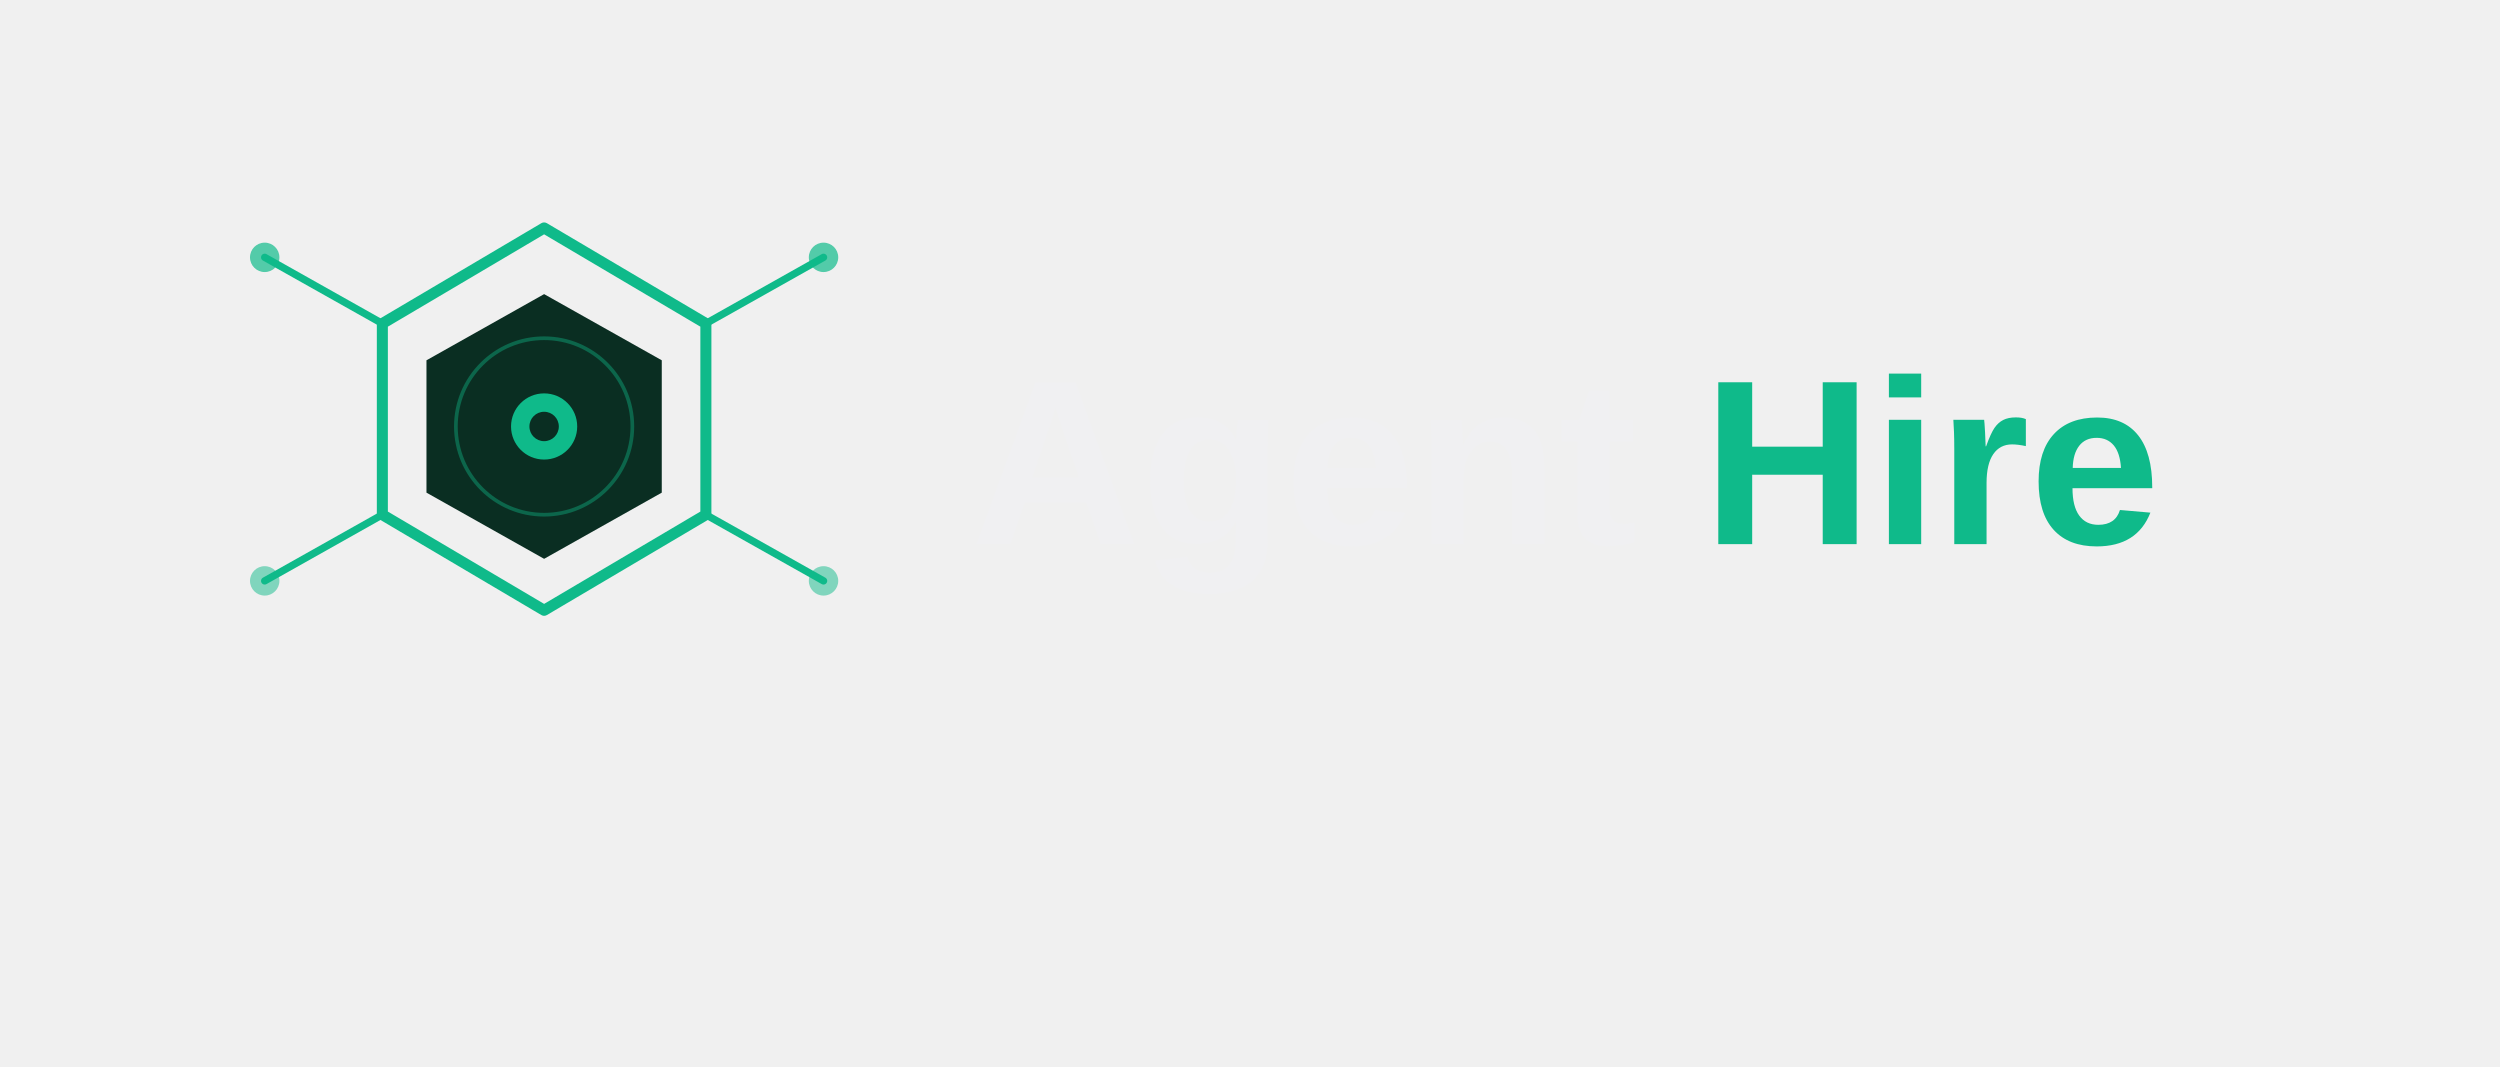
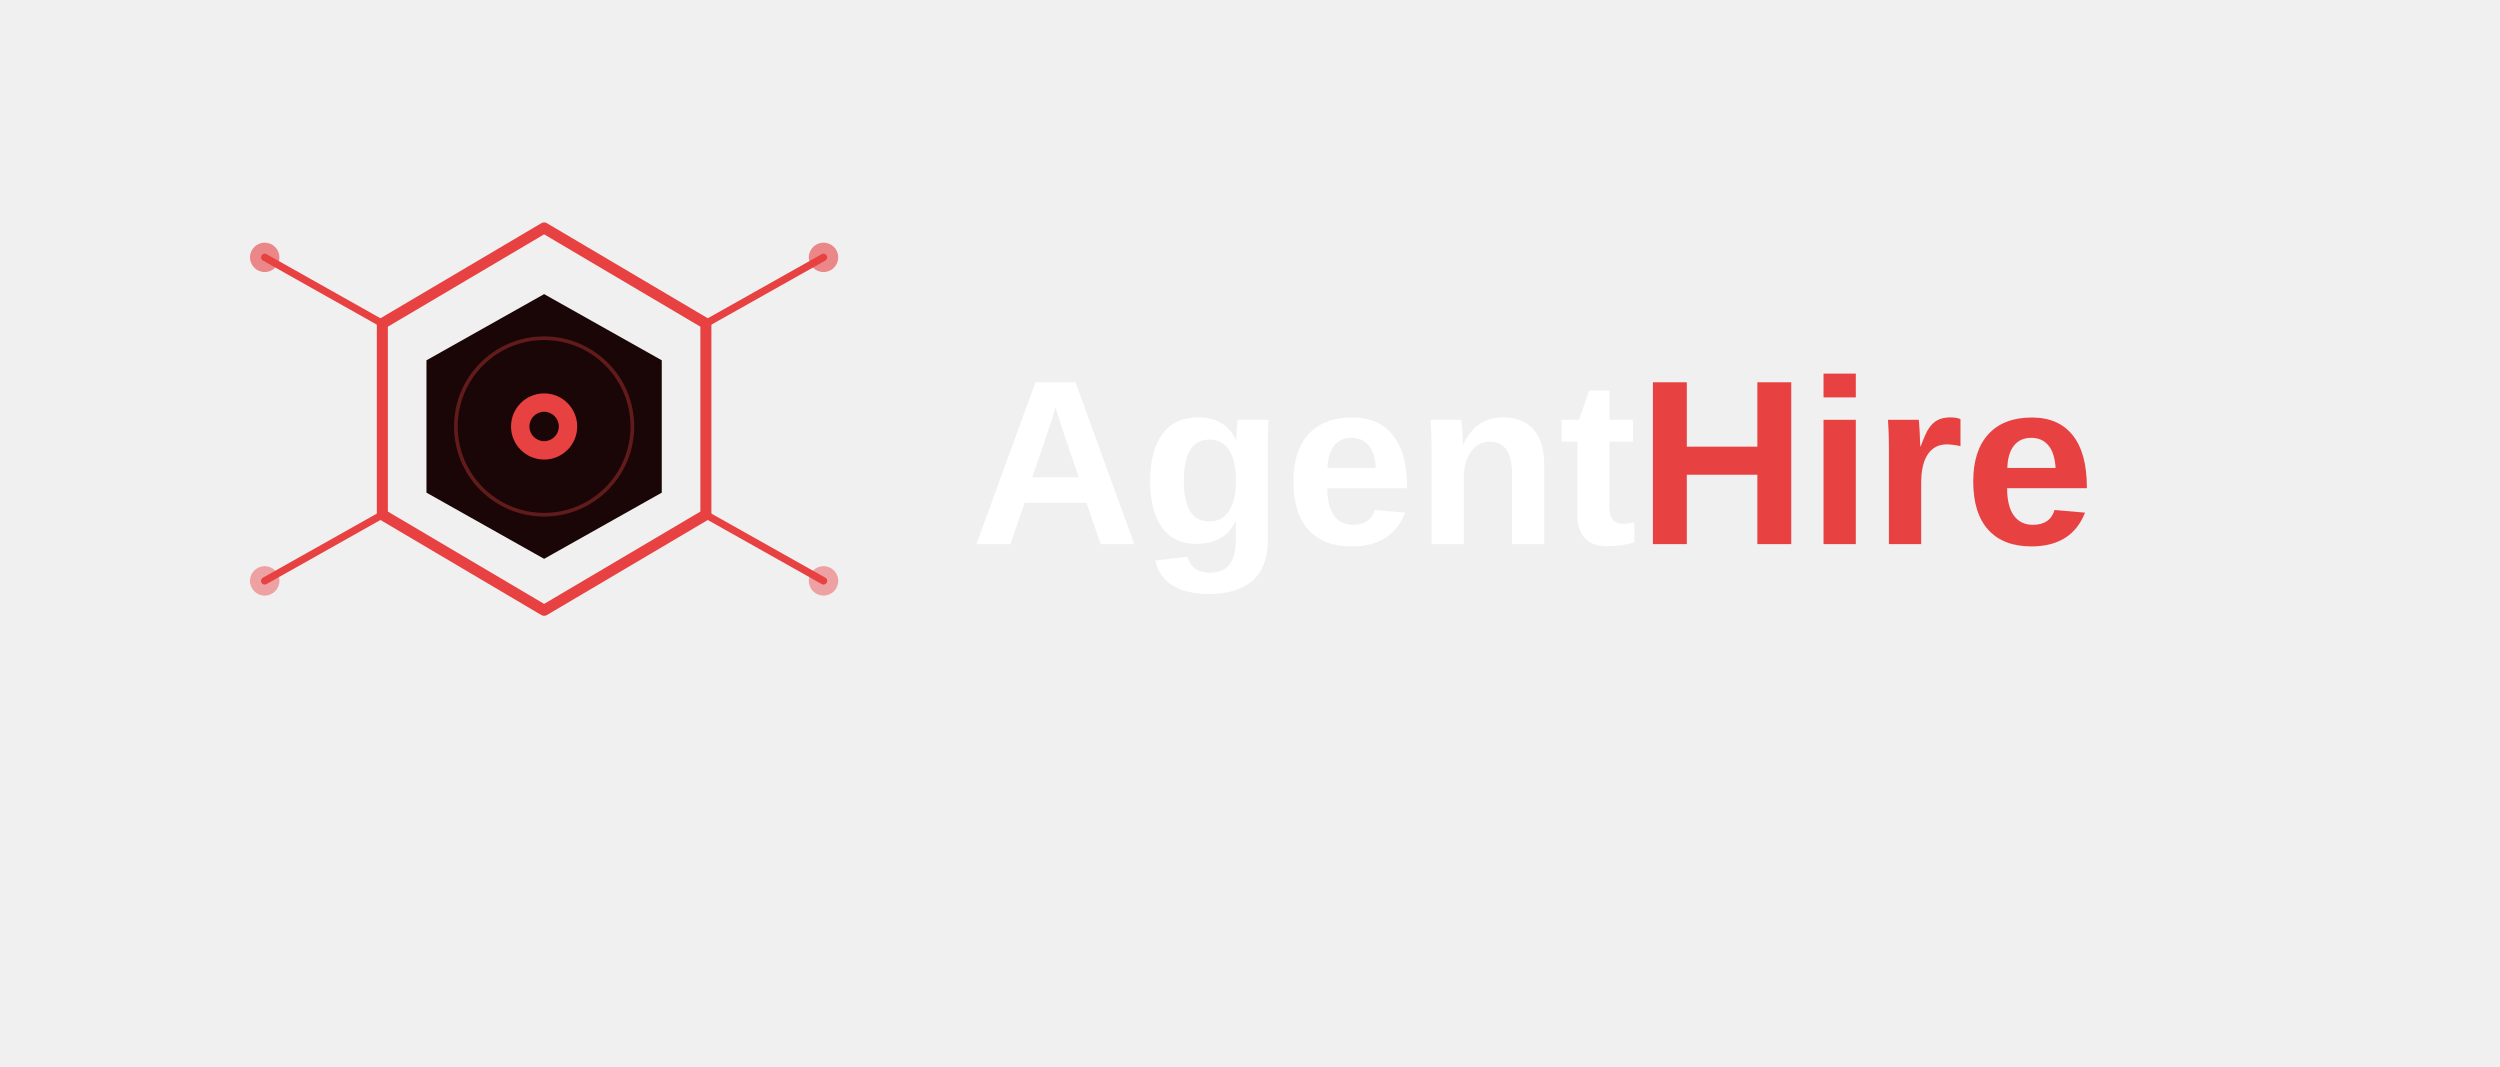
<svg xmlns="http://www.w3.org/2000/svg" width="100%" viewBox="0 0 680 290" role="img" aria-label="AgentHire">
-   <polygon points="148,62 192,88 192,140 148,166 104,140 104,88" fill="none" stroke="#0fba8a" stroke-width="3" stroke-linejoin="round" />
-   <polygon points="148,80 180,98 180,134 148,152 116,134 116,98" fill="#0a2e22" />
-   <circle cx="148" cy="116" r="24" fill="none" stroke="#0fba8a" stroke-width="1" opacity="0.4" />
-   <circle cx="148" cy="116" r="9" fill="#0fba8a" />
-   <circle cx="148" cy="116" r="4" fill="#0a2e22" />
-   <line x1="104" y1="88" x2="72" y2="70" stroke="#0fba8a" stroke-width="2" stroke-linecap="round" />
-   <circle cx="72" cy="70" r="4" fill="#0fba8a" opacity="0.7" />
-   <line x1="192" y1="88" x2="224" y2="70" stroke="#0fba8a" stroke-width="2" stroke-linecap="round" />
-   <circle cx="224" cy="70" r="4" fill="#0fba8a" opacity="0.7" />
-   <line x1="104" y1="140" x2="72" y2="158" stroke="#0fba8a" stroke-width="2" stroke-linecap="round" />
-   <circle cx="72" cy="158" r="4" fill="#0fba8a" opacity="0.5" />
-   <line x1="192" y1="140" x2="224" y2="158" stroke="#0fba8a" stroke-width="2" stroke-linecap="round" />
-   <circle cx="224" cy="158" r="4" fill="#0fba8a" opacity="0.5" />
-   <text x="264" y="148" font-family="'Helvetica Neue', Arial, sans-serif" font-size="64" font-weight="700" fill="#F0F0F2">Agent <tspan fill="#0fba8a">Hire</tspan>
+   <polygon points="148,62 192,88 192,140 148,166 104,140 104,88" fill="none" stroke="#E84142" stroke-width="3" stroke-linejoin="round" />
+   <polygon points="148,80 180,98 180,134 148,152 116,134 116,98" fill="#1a0606" />
+   <circle cx="148" cy="116" r="24" fill="none" stroke="#E84142" stroke-width="1" opacity="0.35" />
+   <circle cx="148" cy="116" r="9" fill="#E84142" />
+   <circle cx="148" cy="116" r="4" fill="#1a0606" />
+   <line x1="104" y1="88" x2="72" y2="70" stroke="#E84142" stroke-width="2" stroke-linecap="round" />
+   <circle cx="72" cy="70" r="4" fill="#E84142" opacity="0.6" />
+   <line x1="192" y1="88" x2="224" y2="70" stroke="#E84142" stroke-width="2" stroke-linecap="round" />
+   <circle cx="224" cy="70" r="4" fill="#E84142" opacity="0.6" />
+   <line x1="104" y1="140" x2="72" y2="158" stroke="#E84142" stroke-width="2" stroke-linecap="round" />
+   <circle cx="72" cy="158" r="4" fill="#E84142" opacity="0.45" />
+   <line x1="192" y1="140" x2="224" y2="158" stroke="#E84142" stroke-width="2" stroke-linecap="round" />
+   <circle cx="224" cy="158" r="4" fill="#E84142" opacity="0.45" />
+   <text x="264" y="148" font-family="'Helvetica Neue', Arial, sans-serif" font-size="64" font-weight="700" fill="#FFFFFF">Agent<tspan fill="#E84142">Hire</tspan>
  </text>
</svg>
